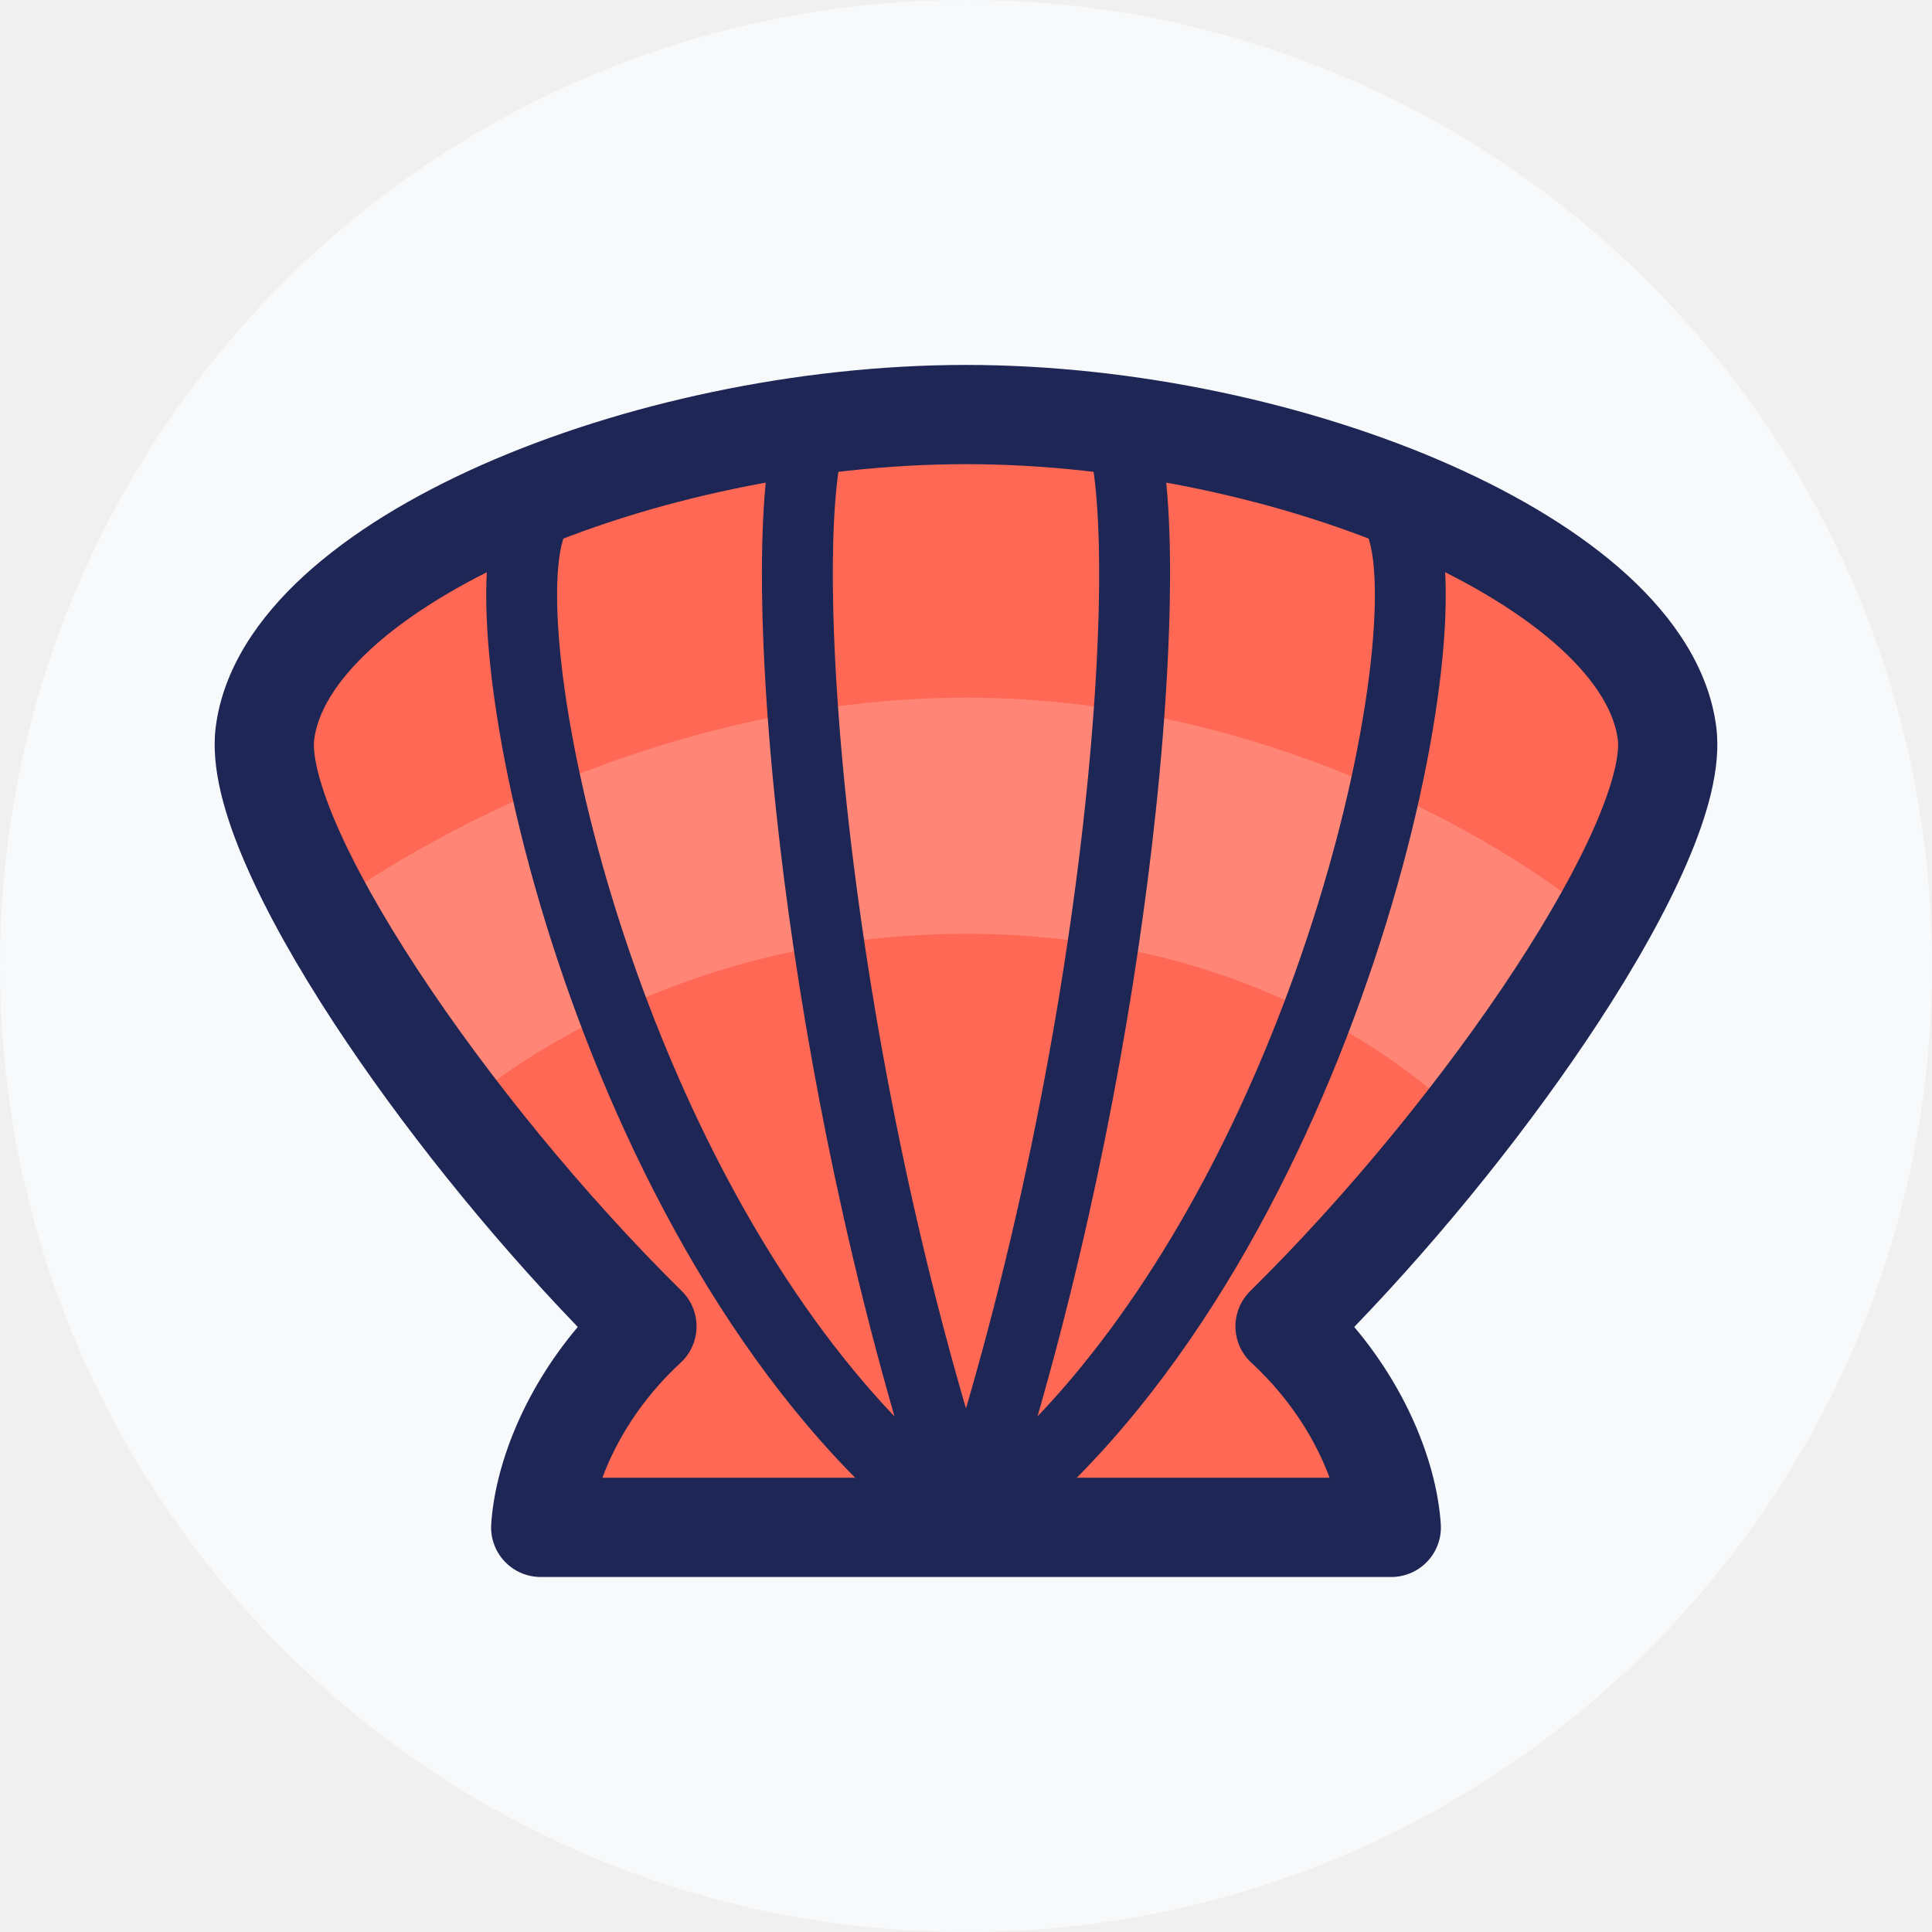
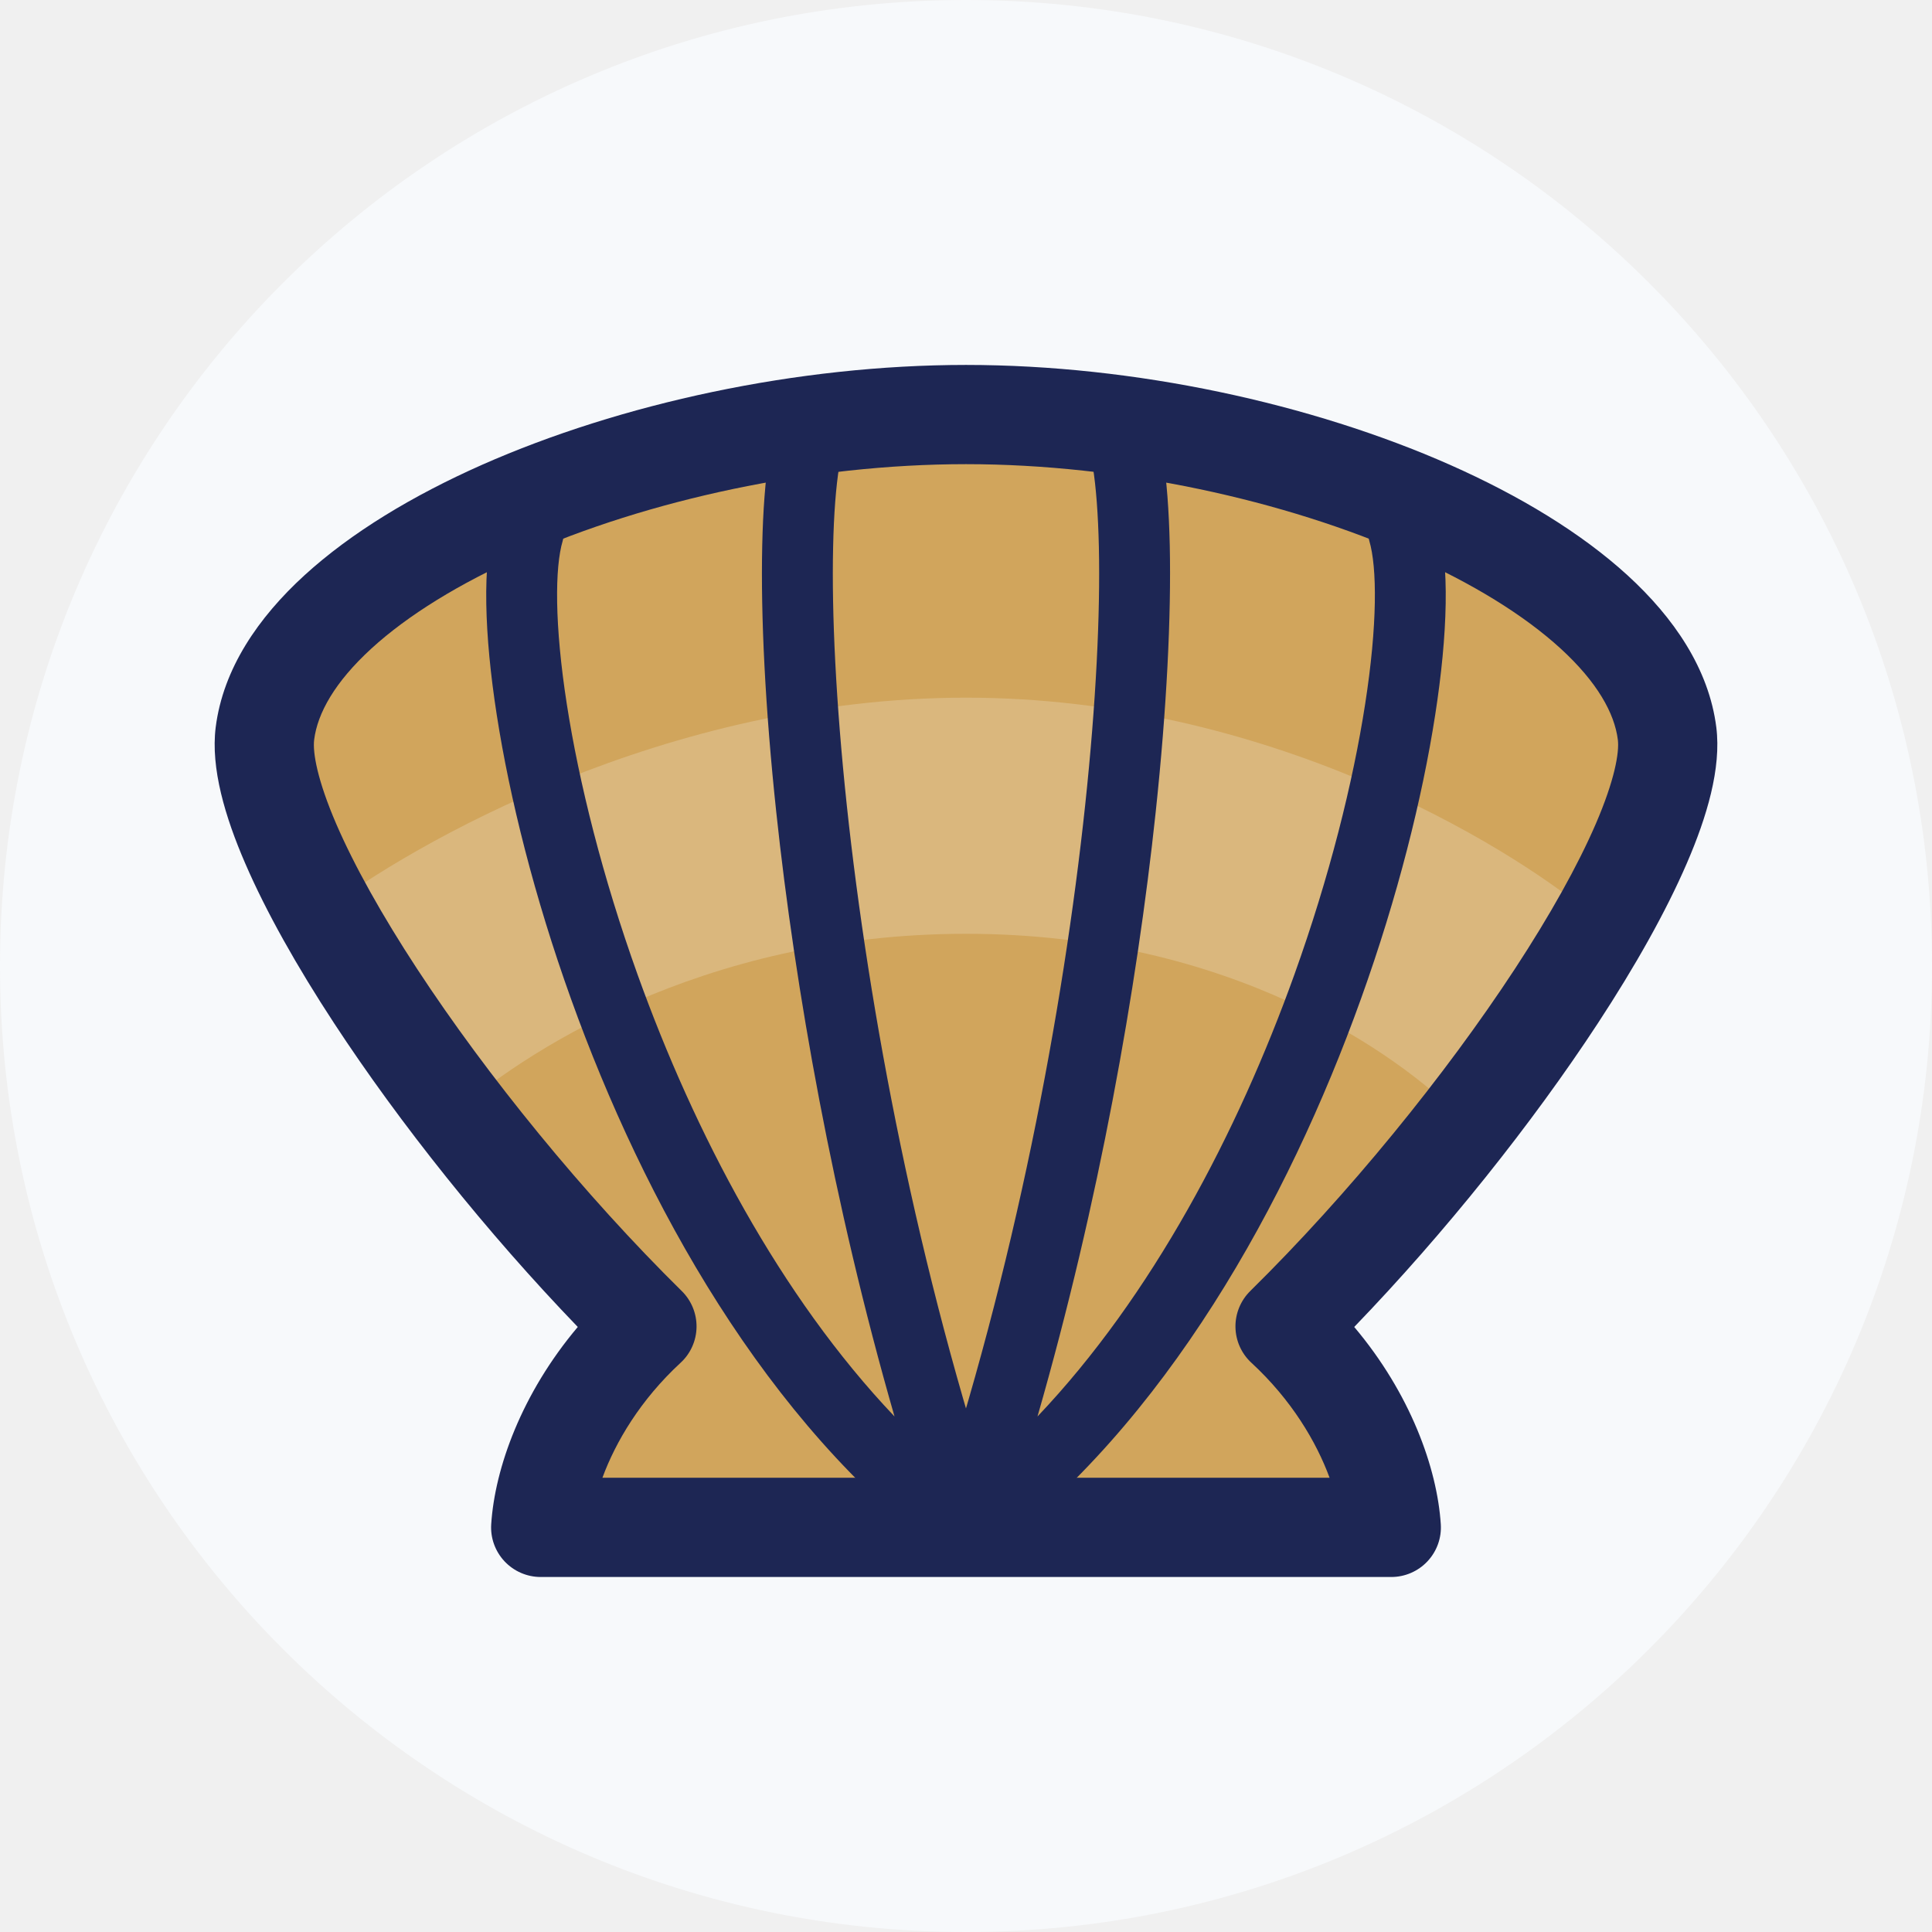
<svg xmlns="http://www.w3.org/2000/svg" width="36" height="36" viewBox="0 0 36 36" fill="none">
  <path d="M36 18C36 27.941 27.941 36 18 36C8.059 36 0 27.941 0 18C0 8.059 8.059 0 18 0C27.941 0 36 8.059 36 18Z" fill="#F7F9FB" />
-   <path fill-rule="evenodd" clip-rule="evenodd" d="M18 7.725C11.966 7.725 5.334 10.498 4.937 13.668C4.686 15.667 8.311 21.027 12.055 24.715C10.72 25.947 10.14 27.462 10.075 28.461H18H25.925C25.86 27.462 25.279 25.947 23.945 24.715C27.689 21.027 31.314 15.667 31.063 13.668C30.665 10.498 24.034 7.725 18 7.725Z" fill="#FF6854" />
+   <path fill-rule="evenodd" clip-rule="evenodd" d="M18 7.725C11.966 7.725 5.334 10.498 4.937 13.668C4.686 15.667 8.311 21.027 12.055 24.715C10.72 25.947 10.14 27.462 10.075 28.461H18H25.925C25.86 27.462 25.279 25.947 23.945 24.715C27.689 21.027 31.314 15.667 31.063 13.668C30.665 10.498 24.034 7.725 18 7.725Z" fill="#d1a55c" />
  <path opacity="0.2" d="M18 13C12.4 13 7.667 15.733 6 17L8.4 20.8C9.667 19.667 13.04 17.4 18 17.4C22.96 17.4 26.067 19.667 27.2 20.8L29.6 17C28.067 15.733 23.6 13 18 13Z" fill="white" />
  <path fill-rule="evenodd" clip-rule="evenodd" d="M6.921 12.084C6.237 12.71 5.916 13.291 5.854 13.783C5.824 14.021 5.913 14.535 6.265 15.352C6.601 16.129 7.117 17.053 7.771 18.052C9.078 20.047 10.878 22.258 12.703 24.056C12.883 24.233 12.983 24.477 12.979 24.729C12.975 24.982 12.868 25.222 12.682 25.393C11.933 26.085 11.472 26.866 11.225 27.536H24.775C24.528 26.866 24.067 26.085 23.318 25.393C23.132 25.222 23.025 24.982 23.021 24.729C23.017 24.477 23.117 24.233 23.297 24.056C25.122 22.258 26.922 20.047 28.229 18.052C28.883 17.053 29.399 16.129 29.735 15.352C30.087 14.535 30.176 14.021 30.146 13.783C30.084 13.291 29.763 12.71 29.079 12.084C28.403 11.466 27.442 10.871 26.271 10.353C23.929 9.316 20.89 8.649 18 8.649C15.11 8.649 12.071 9.316 9.729 10.353C8.558 10.871 7.597 11.466 6.921 12.084ZM8.98 8.662C11.562 7.52 14.856 6.8 18 6.8C21.144 6.8 24.438 7.52 27.02 8.662C28.31 9.234 29.459 9.927 30.327 10.72C31.186 11.506 31.843 12.46 31.981 13.553C32.076 14.314 31.806 15.22 31.432 16.085C31.041 16.991 30.465 18.012 29.776 19.064C28.55 20.936 26.927 22.97 25.234 24.726C26.28 25.965 26.779 27.355 26.847 28.401C26.864 28.656 26.774 28.906 26.599 29.093C26.424 29.279 26.18 29.385 25.925 29.385H10.075C9.82 29.385 9.576 29.279 9.401 29.093C9.226 28.906 9.136 28.656 9.153 28.401C9.221 27.355 9.72 25.965 10.766 24.726C9.074 22.97 7.45 20.936 6.224 19.064C5.535 18.012 4.959 16.991 4.568 16.085C4.194 15.22 3.924 14.314 4.019 13.553C4.157 12.46 4.813 11.506 5.673 10.72C6.541 9.927 7.69 9.234 8.98 8.662Z" fill="#1D2654" />
  <path fill-rule="evenodd" clip-rule="evenodd" d="M15.645 7.191C15.351 6.976 14.938 7.04 14.722 7.335C14.507 7.63 14.399 8.067 14.332 8.488C14.26 8.944 14.217 9.512 14.203 10.167C14.174 11.478 14.257 13.187 14.465 15.138C14.815 18.416 15.521 22.41 16.668 26.394C14.532 24.148 12.937 21.101 11.882 18.165C11.225 16.335 10.788 14.575 10.562 13.123C10.331 11.636 10.338 10.572 10.485 10.078C10.588 9.728 10.389 9.36 10.039 9.257C9.69 9.153 9.322 9.353 9.218 9.702C8.982 10.502 9.023 11.822 9.257 13.326C9.497 14.867 9.956 16.708 10.639 18.611C11.999 22.398 14.285 26.535 17.607 28.992C17.839 29.163 18.154 29.164 18.388 28.995C18.621 28.826 18.717 28.525 18.626 28.252C17.092 23.649 16.186 18.824 15.778 14.998C15.575 13.085 15.496 11.435 15.524 10.196C15.537 9.575 15.577 9.071 15.637 8.695C15.666 8.507 15.7 8.363 15.732 8.257C15.762 8.161 15.785 8.121 15.788 8.115C15.789 8.114 15.789 8.113 15.789 8.114C16.004 7.82 15.94 7.407 15.645 7.191Z" fill="#1D2654" />
  <path fill-rule="evenodd" clip-rule="evenodd" d="M20.354 7.191C20.649 6.976 21.062 7.04 21.277 7.335C21.493 7.63 21.6 8.067 21.667 8.488C21.74 8.944 21.782 9.512 21.797 10.167C21.825 11.478 21.742 13.187 21.534 15.138C21.185 18.416 20.478 22.41 19.332 26.394C21.467 24.148 23.063 21.101 24.117 18.165C24.774 16.335 25.212 14.575 25.437 13.123C25.669 11.636 25.661 10.572 25.515 10.078C25.411 9.728 25.611 9.36 25.96 9.257C26.31 9.153 26.677 9.353 26.781 9.702C27.018 10.502 26.976 11.822 26.742 13.326C26.503 14.867 26.044 16.708 25.36 18.611C24.001 22.398 21.714 26.535 18.392 28.992C18.161 29.163 17.845 29.164 17.612 28.995C17.379 28.826 17.282 28.525 17.373 28.252C18.908 23.649 19.813 18.824 20.221 14.998C20.425 13.085 20.503 11.435 20.476 10.196C20.462 9.575 20.423 9.071 20.363 8.695C20.333 8.507 20.3 8.363 20.267 8.257C20.237 8.161 20.215 8.121 20.211 8.115C20.21 8.114 20.21 8.113 20.211 8.114C19.996 7.82 20.06 7.407 20.354 7.191Z" fill="#1D2654" />
</svg>
